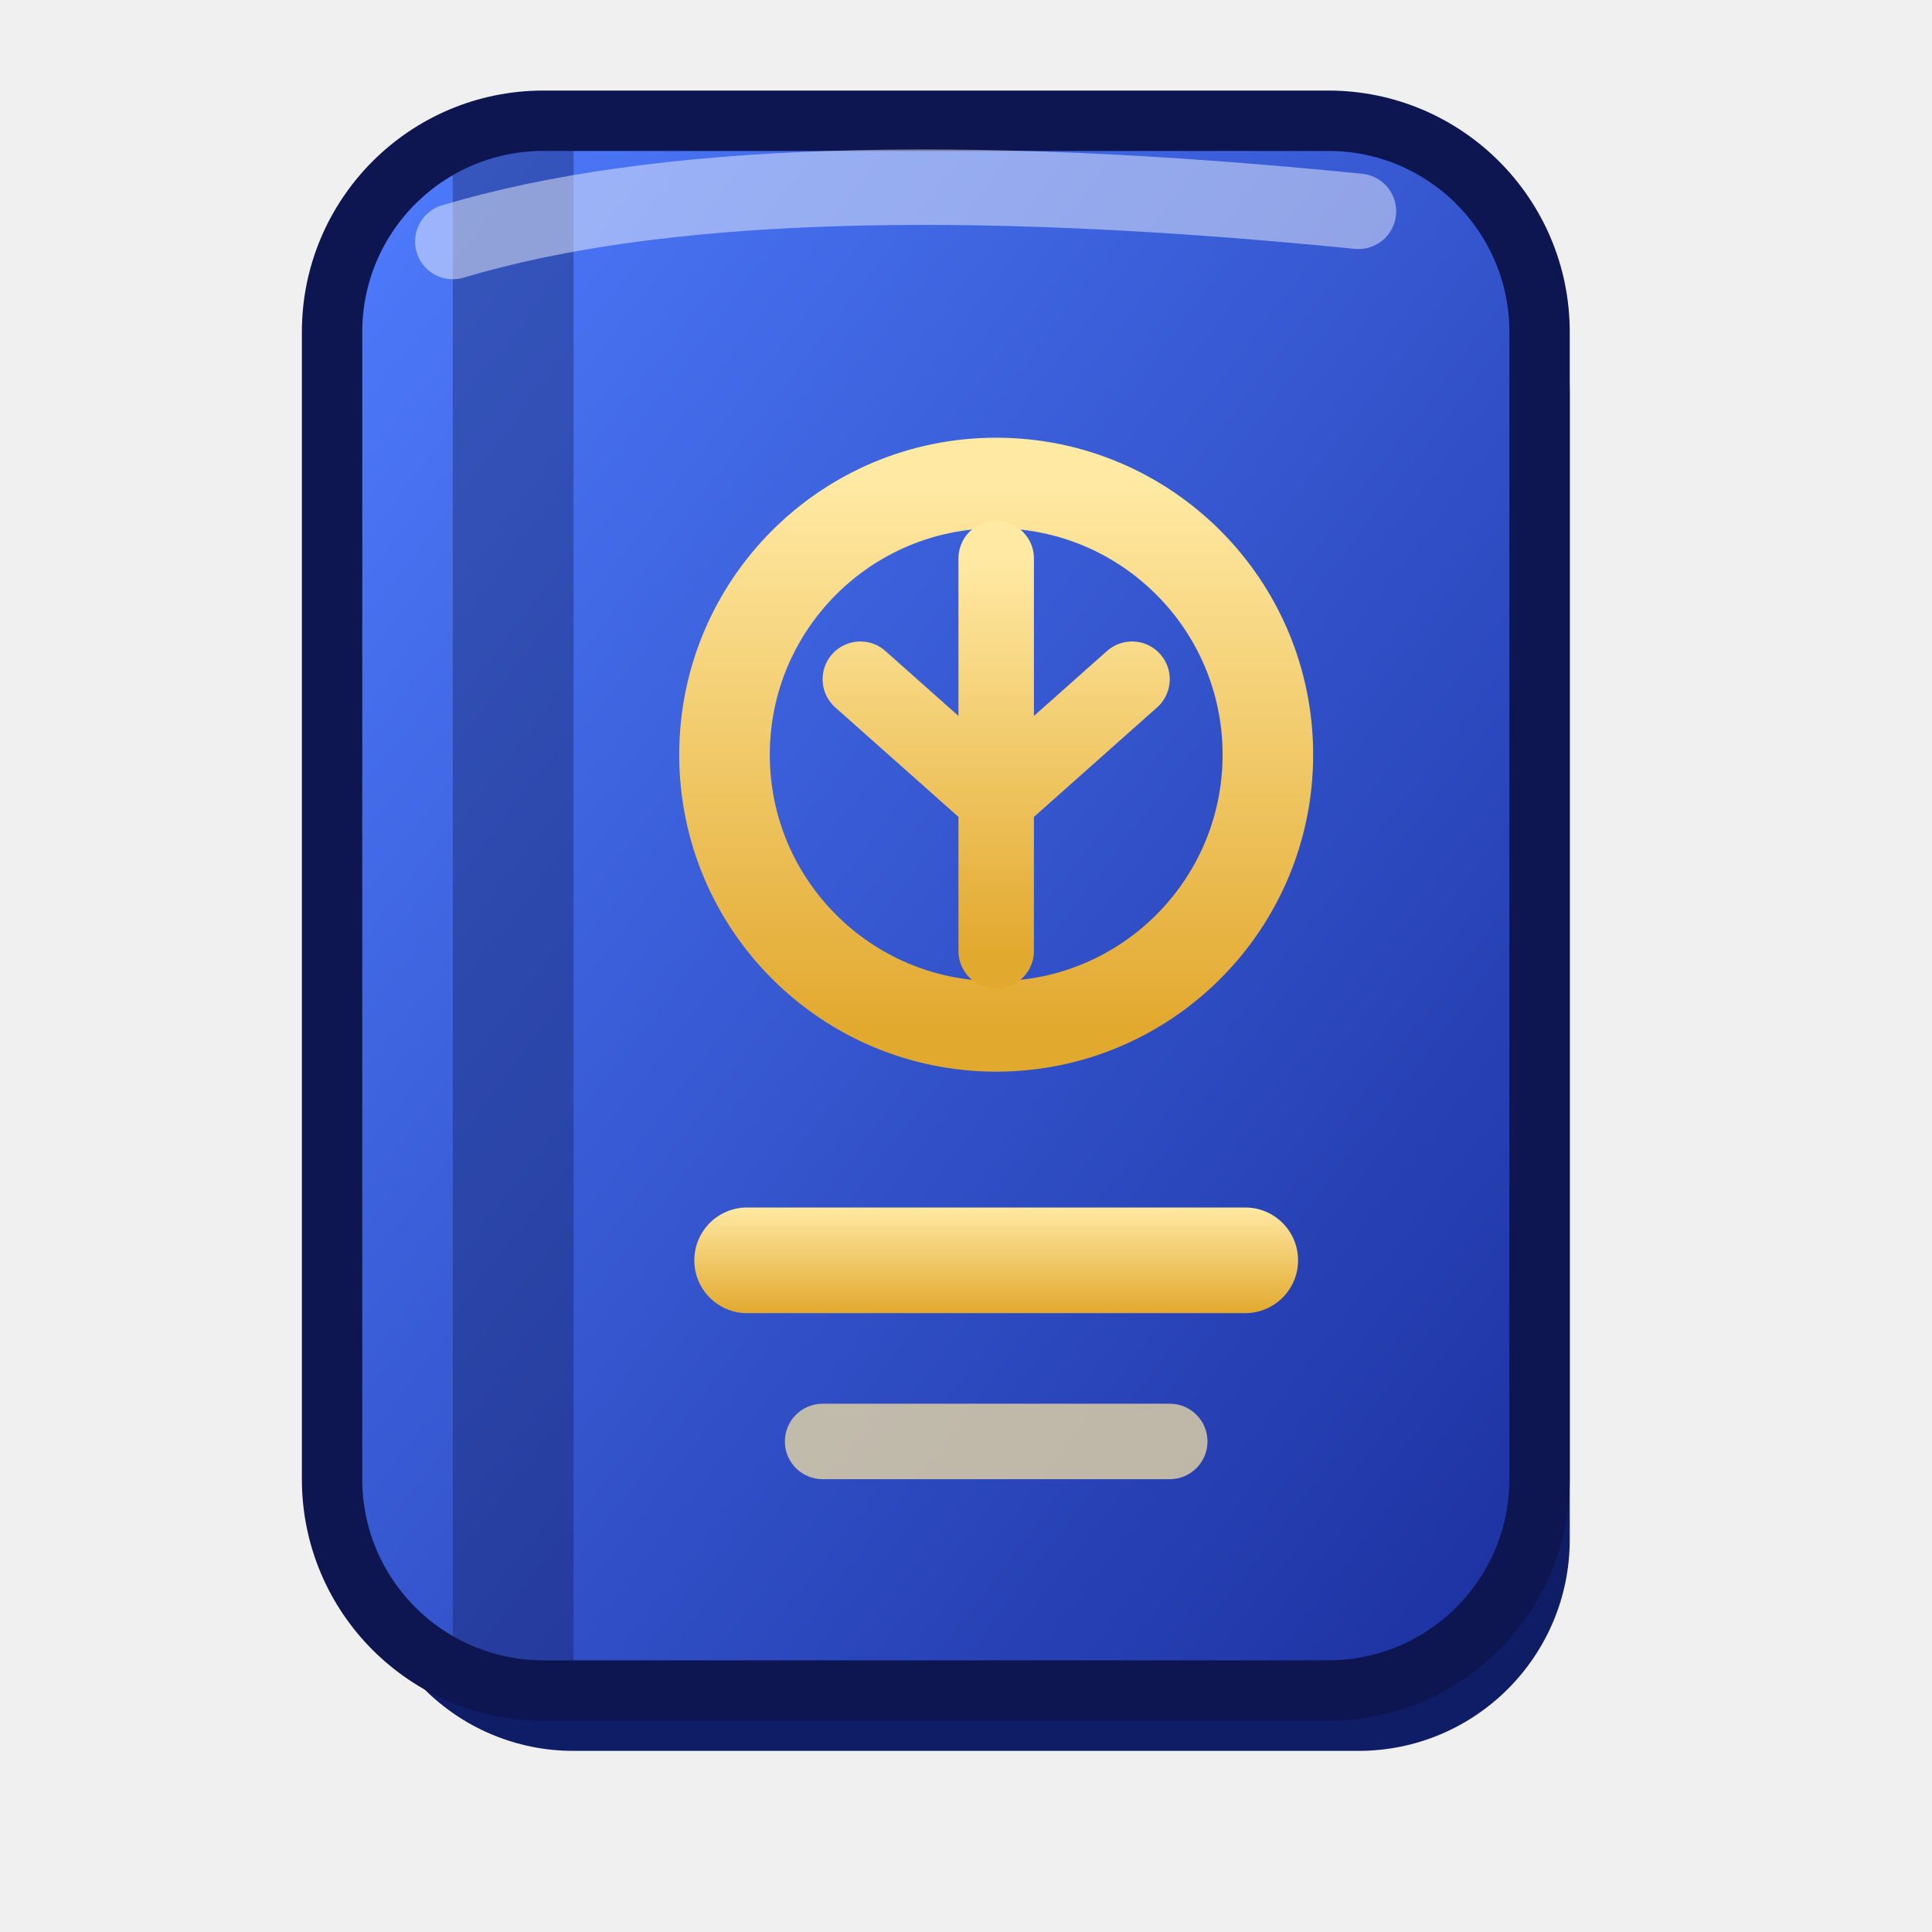
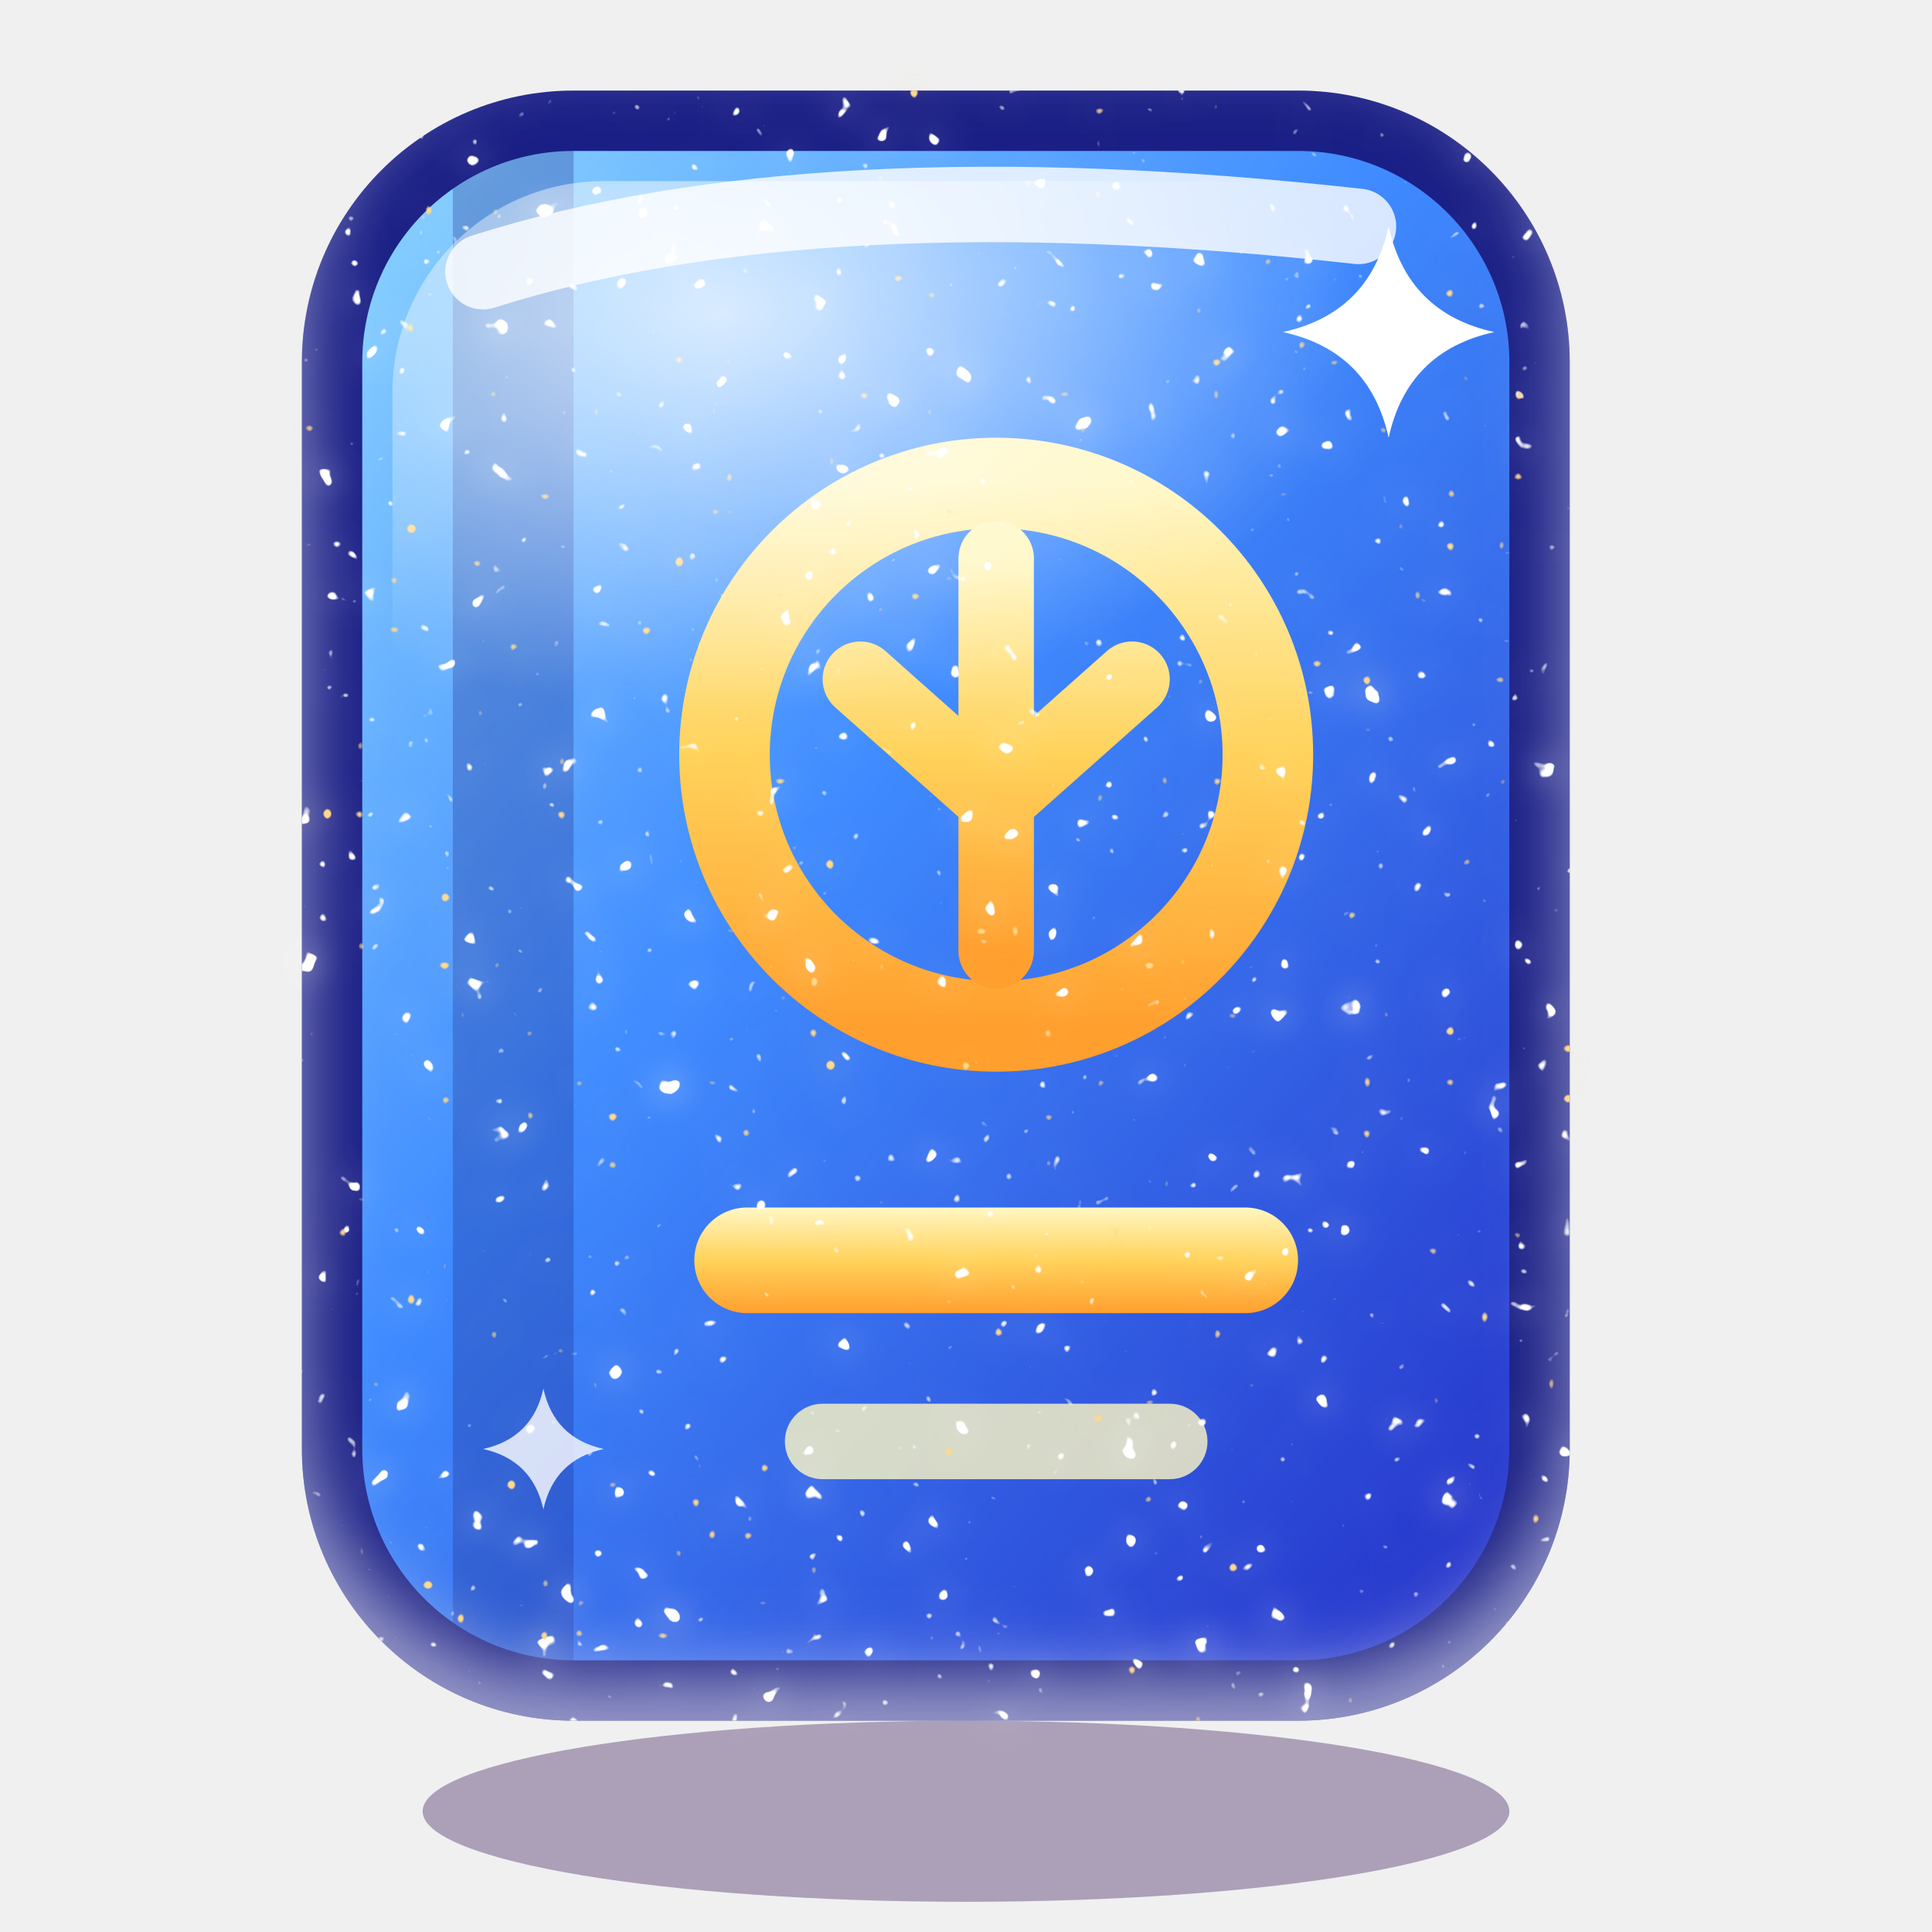
<svg xmlns="http://www.w3.org/2000/svg" viewBox="0 0 128 128">
  <defs>
-     <linearGradient id="a" x1="0" y1="0" x2="1" y2="1">
-       <stop offset="0" stop-color="#4f7dff" />
-       <stop offset="1" stop-color="#1b2f9e" />
+     <filter id="gl" x="-10%" y="-10%" width="120%" height="120%" color-interpolation-filters="sRGB">
+       <feTurbulence type="fractalNoise" baseFrequency=".62" numOctaves="2" seed="3" result="n" />
+       <feColorMatrix in="n" type="matrix" values="0 0 0 0 1.000  0 0 0 0 1.000  0 0 0 0 1.000  0 0 0 22 -16.4" result="d" />
+       <feComposite in="d" in2="SourceAlpha" operator="in" result="sp" />
+       <feTurbulence type="fractalNoise" baseFrequency=".9" numOctaves="1" seed="43" result="n2" />
+       <feColorMatrix in="n2" type="matrix" values="0 0 0 0 1  0 0 0 0 .85  0 0 0 0 .55  0 0 0 22 -16.9" result="d2" />
+       <feComposite in="d2" in2="SourceAlpha" operator="in" result="sp2" />
+       <feMerge result="spm">
+         <feMergeNode in="sp" />
+         <feMergeNode in="sp2" />
+       </feMerge>
+       <feGaussianBlur in="spm" stdDeviation="1.1" result="spb" />
+       <feGaussianBlur in="SourceAlpha" stdDeviation="2.4" result="bl" />
+       <feOffset in="bl" dx="0" dy="-3" result="up" />
+       <feComposite in="SourceAlpha" in2="up" operator="out" result="rim" />
+       <feFlood flood-color="#ffffff" flood-opacity=".55" />
+       <feComposite in2="rim" operator="in" result="rimlight" />
+       <feMerge>
+         <feMergeNode in="SourceGraphic" />
+         <feMergeNode in="rimlight" />
+         <feMergeNode in="spb" />
+         <feMergeNode in="spm" />
+       </feMerge>
+     </filter>
+     <linearGradient id="a" x1="0" y1="0" x2=".9" y2="1">
+       <stop offset="0" stop-color="#8fd8ff" />
+       <stop offset=".45" stop-color="#3f8bff" />
+       <stop offset="1" stop-color="#2533c9" />
    </linearGradient>
-     <linearGradient id="g" x1="0" y1="0" x2="0" y2="1">
-       <stop offset="0" stop-color="#ffe9a3" />
-       <stop offset="1" stop-color="#e2a92f" />
+     <linearGradient id="gd" x1="0" y1="0" x2="0" y2="1">
+       <stop offset="0" stop-color="#fff7c2" />
+       <stop offset=".5" stop-color="#ffd25a" />
+       <stop offset="1" stop-color="#ff9f2e" />
    </linearGradient>
+     <radialGradient id="hl" cx=".3" cy=".2" r=".6">
+       <stop offset="0" stop-color="#fff" stop-opacity=".75" />
+       <stop offset="1" stop-color="#fff" stop-opacity="0" />
+     </radialGradient>
  </defs>
-   <rect x="24" y="12" width="80" height="104" rx="14" fill="#0f1c66" />
-   <rect x="22" y="8" width="80" height="104" rx="14" fill="url(#a)" stroke="#0d1650" stroke-width="4" />
-   <rect x="30" y="8" width="8" height="104" fill="#0d1650" opacity=".35" />
-   <circle cx="66" cy="50" r="18" fill="none" stroke="url(#g)" stroke-width="6" />
-   <path d="M66 37v26M57 45l9 8 9-8" fill="none" stroke="url(#g)" stroke-width="5" stroke-linecap="round" stroke-linejoin="round" />
-   <rect x="46" y="80" width="40" height="7" rx="3.5" fill="url(#g)" />
-   <rect x="52" y="93" width="28" height="5" rx="2.5" fill="#ffe9a3" opacity=".7" />
-   <path d="M30 16q20-6 60-2" fill="none" stroke="#fff" stroke-width="5" stroke-linecap="round" opacity=".45" />
+   <ellipse cx="64" cy="120" rx="36" ry="6" fill="#2a0b4f" opacity=".35" />
+   <g filter="url(#gl)">
+     <rect x="22" y="8" width="80" height="104" rx="16" fill="url(#a)" stroke="#1a1f86" stroke-width="4" />
+     <rect x="30" y="8" width="8" height="104" fill="#1a1f86" opacity=".28" />
+     <circle cx="66" cy="50" r="18" fill="none" stroke="url(#gd)" stroke-width="6" />
+     <path d="M66 37v26M57 45l9 8 9-8" fill="none" stroke="url(#gd)" stroke-width="5" stroke-linecap="round" stroke-linejoin="round" />
+     <rect x="46" y="80" width="40" height="7" rx="3.5" fill="url(#gd)" />
+     <rect x="52" y="93" width="28" height="5" rx="2.5" fill="#fff7c2" opacity=".8" />
+   </g>
+   <rect x="26" y="12" width="72" height="44" rx="14" fill="url(#hl)" />
+   <path d="M32 18q22-7 58-3" fill="none" stroke="#fff" stroke-width="5" stroke-linecap="round" opacity=".8" />
+   <path d="M92 15Q93.26 20.74 99 22Q93.26 23.26 92 29Q90.74 23.26 85 22Q90.74 20.74 92 15z" fill="#fff" opacity="1.0" />
+   <path d="M36 92Q36.72 95.28 40 96Q36.72 96.72 36 100Q35.28 96.72 32 96Q35.28 95.28 36 92z" fill="#fff" opacity="0.8" />
</svg>
